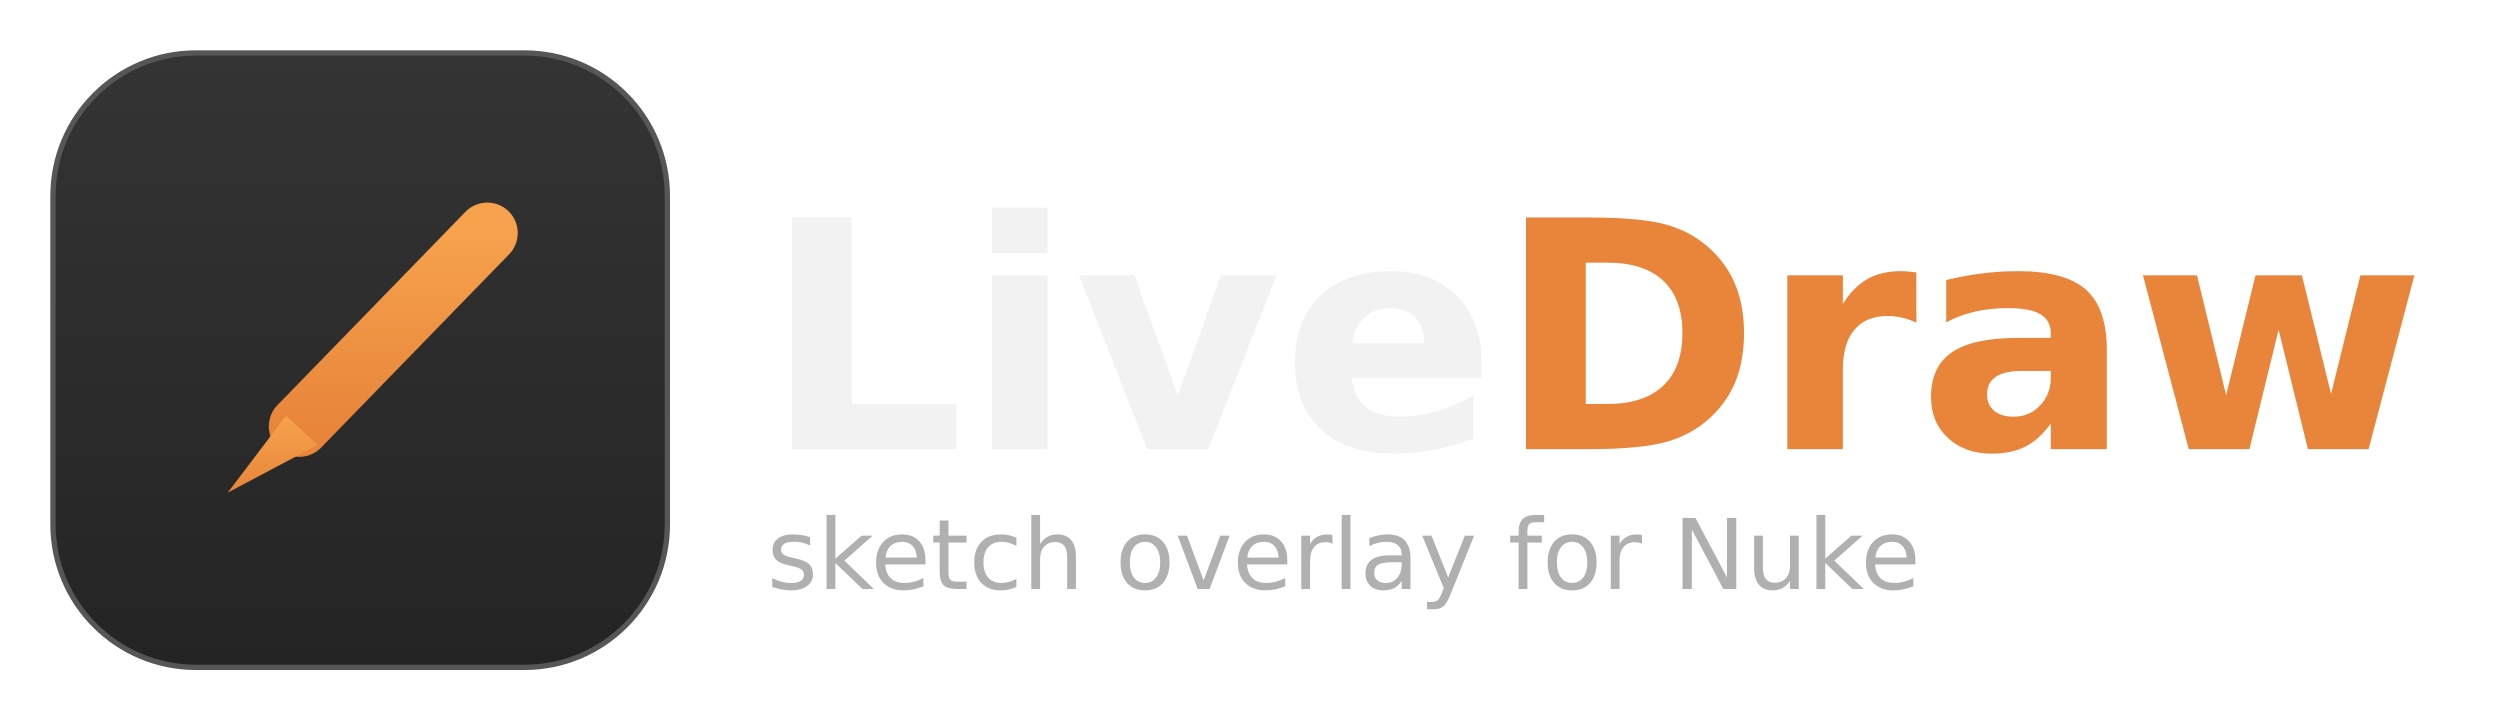
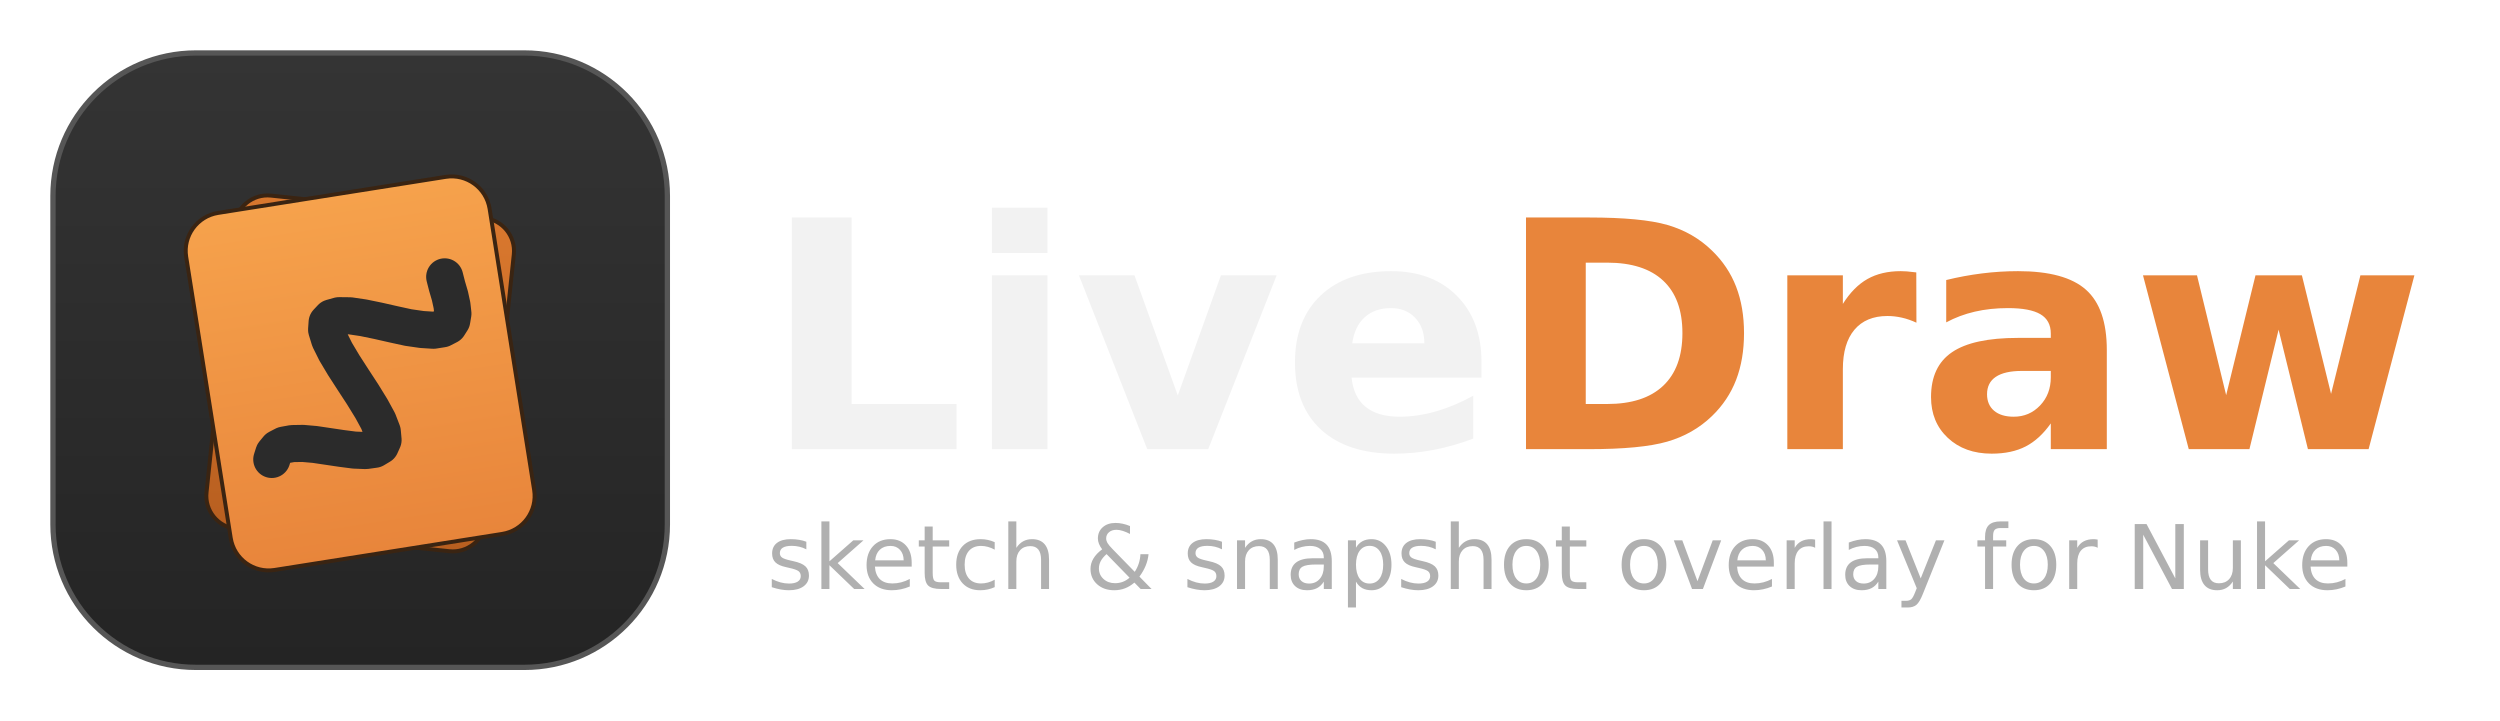
<svg xmlns="http://www.w3.org/2000/svg" viewBox="0 0 1180 340" width="1180" height="340">
  <defs>
    <linearGradient id="bg" x1="0" y1="0" x2="0" y2="1">
      <stop offset="0" stop-color="#343434" />
      <stop offset="1" stop-color="#242424" />
    </linearGradient>
    <linearGradient id="orange" x1="0" y1="0" x2="0" y2="1">
      <stop offset="0" stop-color="#F6A24C" />
      <stop offset="1" stop-color="#E8853B" />
    </linearGradient>
+     <linearGradient id="orangeDeep" x1="0" y1="0" x2="0" y2="1">
+       <stop offset="0" stop-color="#D9782E" />
+       <stop offset="1" stop-color="#B85F20" />
+     </linearGradient>
  </defs>
  <g transform="translate(10,10) scale(0.625)">
    <rect x="24" y="24" width="464" height="464" rx="108" fill="url(#bg)" stroke="#565656" stroke-width="4" />
-     <g stroke-linecap="round" stroke-linejoin="round">
-       <line x1="352" y1="160" x2="210" y2="306" stroke="url(#orange)" stroke-width="46" />
-       <polygon points="156,356 200,298 224,320" fill="url(#orange)" />
+     <g transform="rotate(6 256 266)">
+       <rect x="150.0" y="139.5" width="212.0" height="253.0" rx="25" fill="url(#orangeDeep)" stroke="#3a2412" stroke-width="3" />
+     </g>
+     <g transform="rotate(-9 256 266)">
+       <rect x="140.0" y="129.5" width="232" height="273" rx="29" fill="url(#orange)" stroke="#3a2412" stroke-width="3" />
+       <g transform="translate(-96.27,-89.66) scale(1.385)">
+         <path d="M 199.4,295.6 L 201.0,292.4 L 203.6,290.1 L 207.2,288.9 L 211.8,288.8 L 217.5,289.6 L 223.9,291.2 L 230.9,293.4 L 237.9,295.6 L 244.7,297.6 L 250.7,298.8 L 255.6,298.9 L 259.1,297.5 L 261.0,294.6 L 261.3,290.1 L 260.0,284.0 L 257.4,276.7 L 253.9,268.3 L 250.0,259.6 L 246.2,251.0 L 243.0,243.0 L 240.8,236.0 L 240.0,230.4 L 240.9,226.5 L 243.6,224.4 L 247.9,223.9 L 253.8,224.9 L 260.8,227.1 L 268.5,230.0 L 276.5,233.2 L 284.2,236.2 L 291.3,238.4 L 297.5,239.8 L 302.4,239.8 L 306.0,238.6 L 308.2,236.1 L 309.4,232.5 L 309.6,227.9 L 309.3,222.7 L 308.6,217.3 L 308.1,212.0" fill="none" stroke="#2B2B2B" stroke-width="20.22" stroke-linecap="round" stroke-linejoin="round" />
+       </g>
    </g>
  </g>
  <text x="360" y="212" font-family="DejaVu Sans, Arial, sans-serif" font-size="150" font-weight="700" fill="#F2F2F2">Live<tspan fill="#E8853B">Draw</tspan>
  </text>
-   <text x="362" y="278" font-family="DejaVu Sans, Arial, sans-serif" font-size="46" font-weight="400" fill="#B0B0B0">sketch overlay for Nuke</text>
+   <text x="362" y="278" font-family="DejaVu Sans, Arial, sans-serif" font-size="42" font-weight="400" fill="#B0B0B0">sketch &amp; snapshot overlay for Nuke</text>
</svg>
